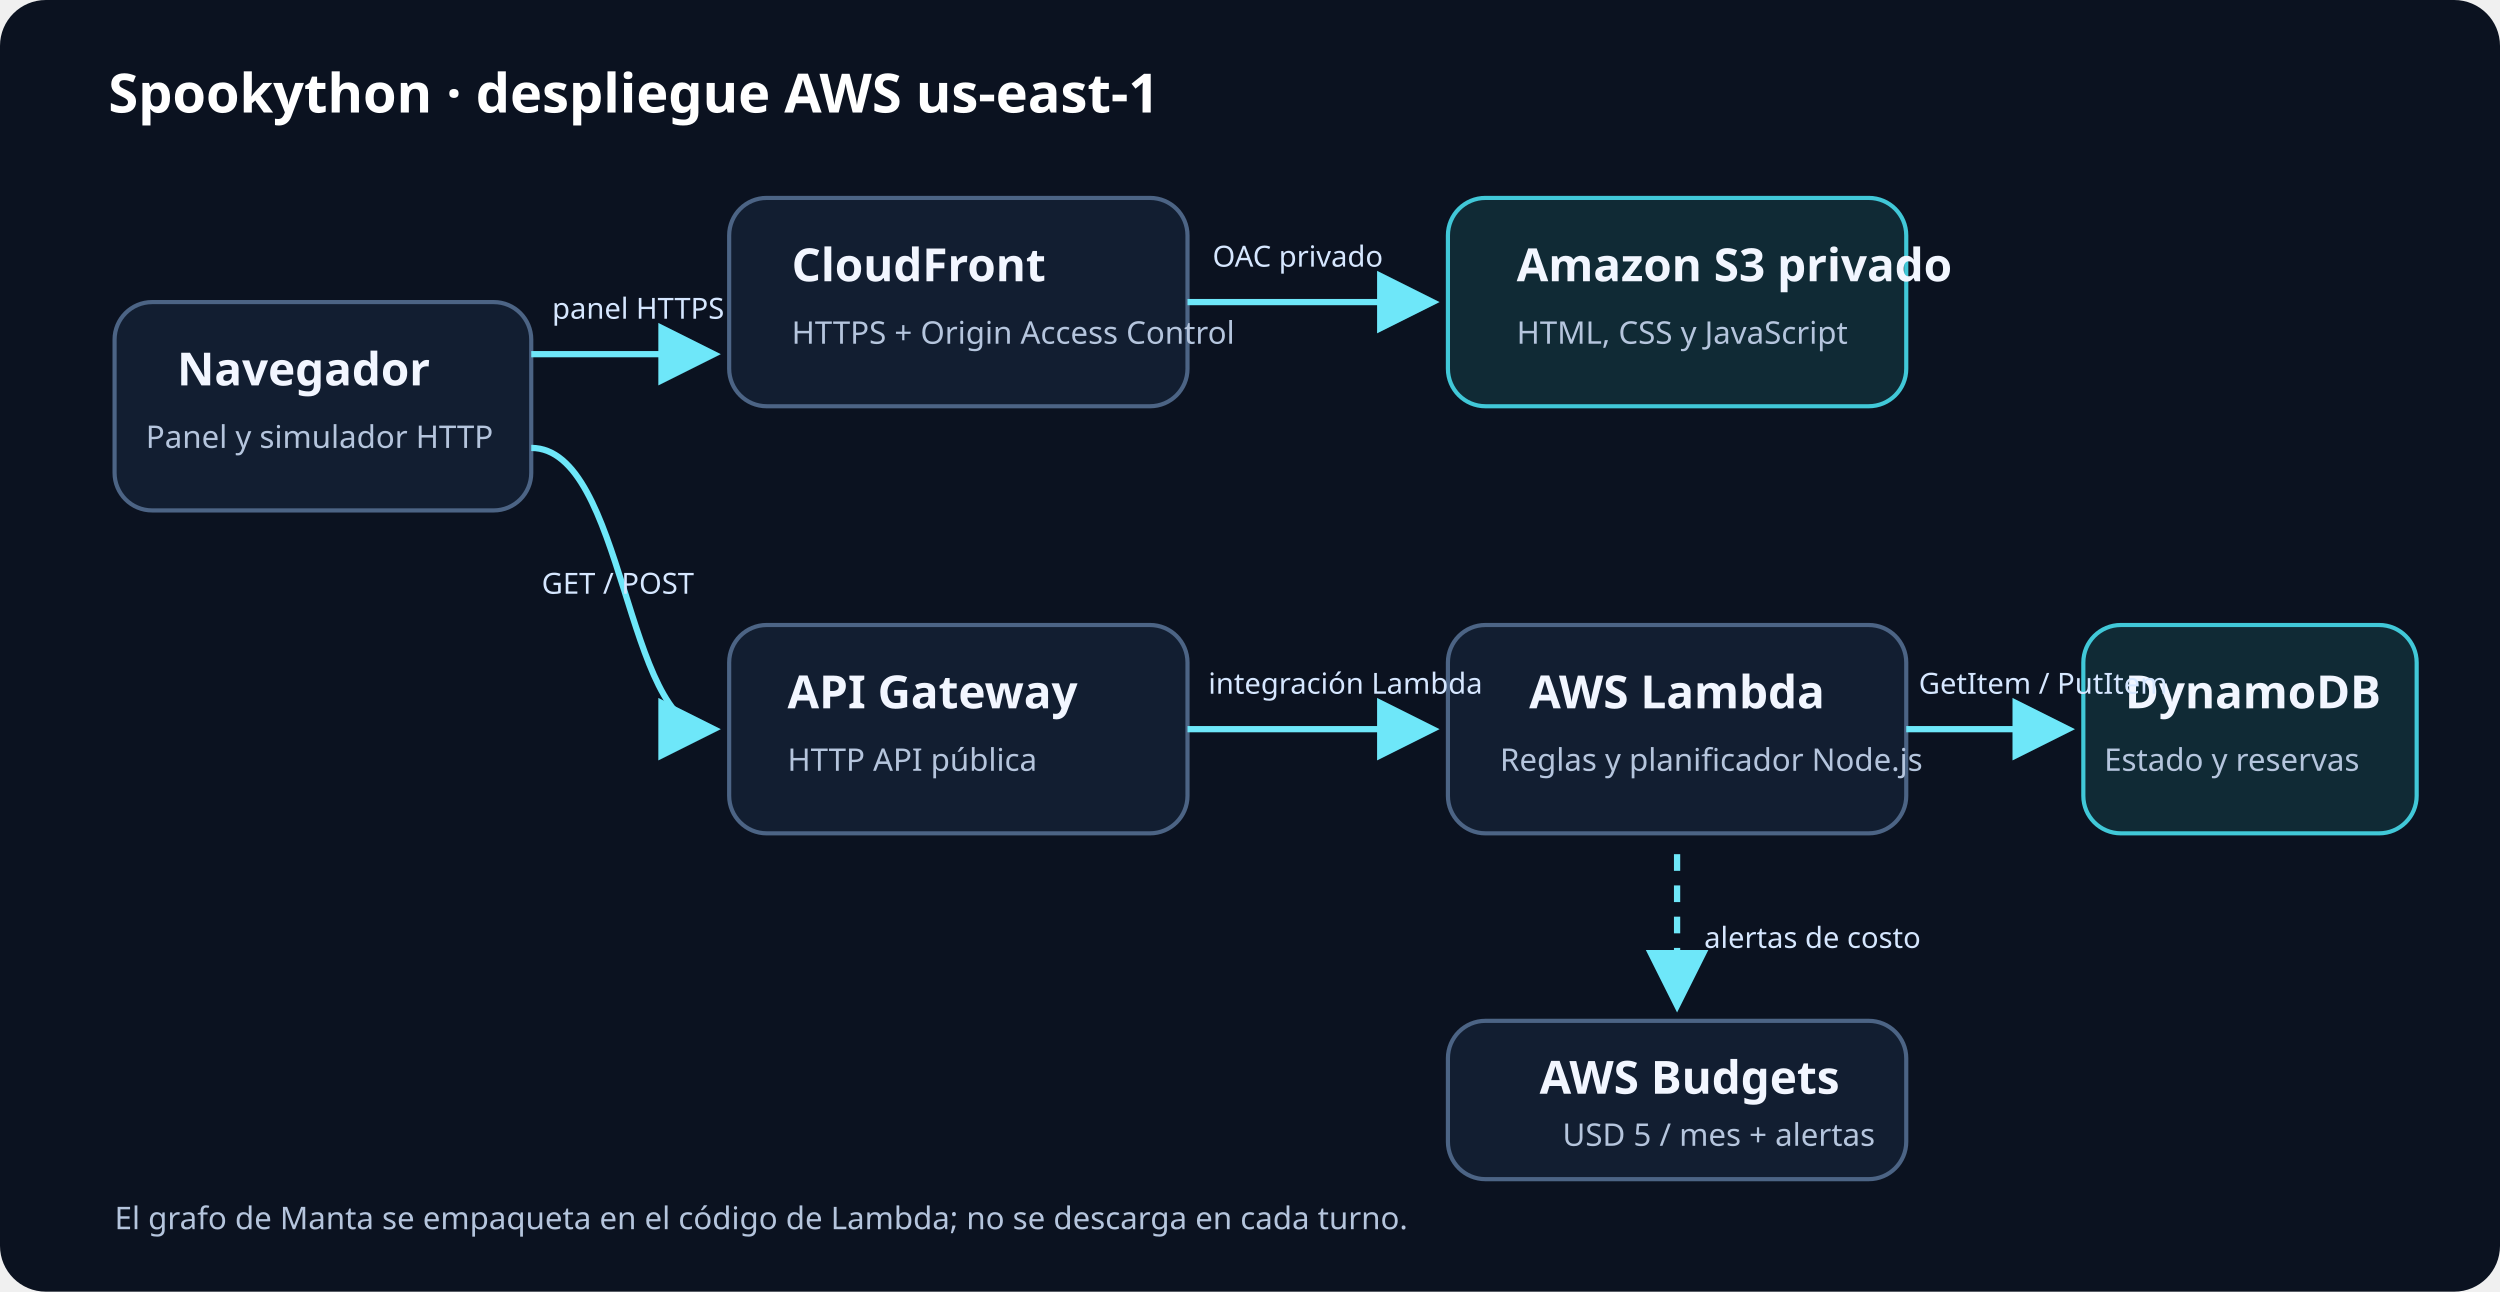
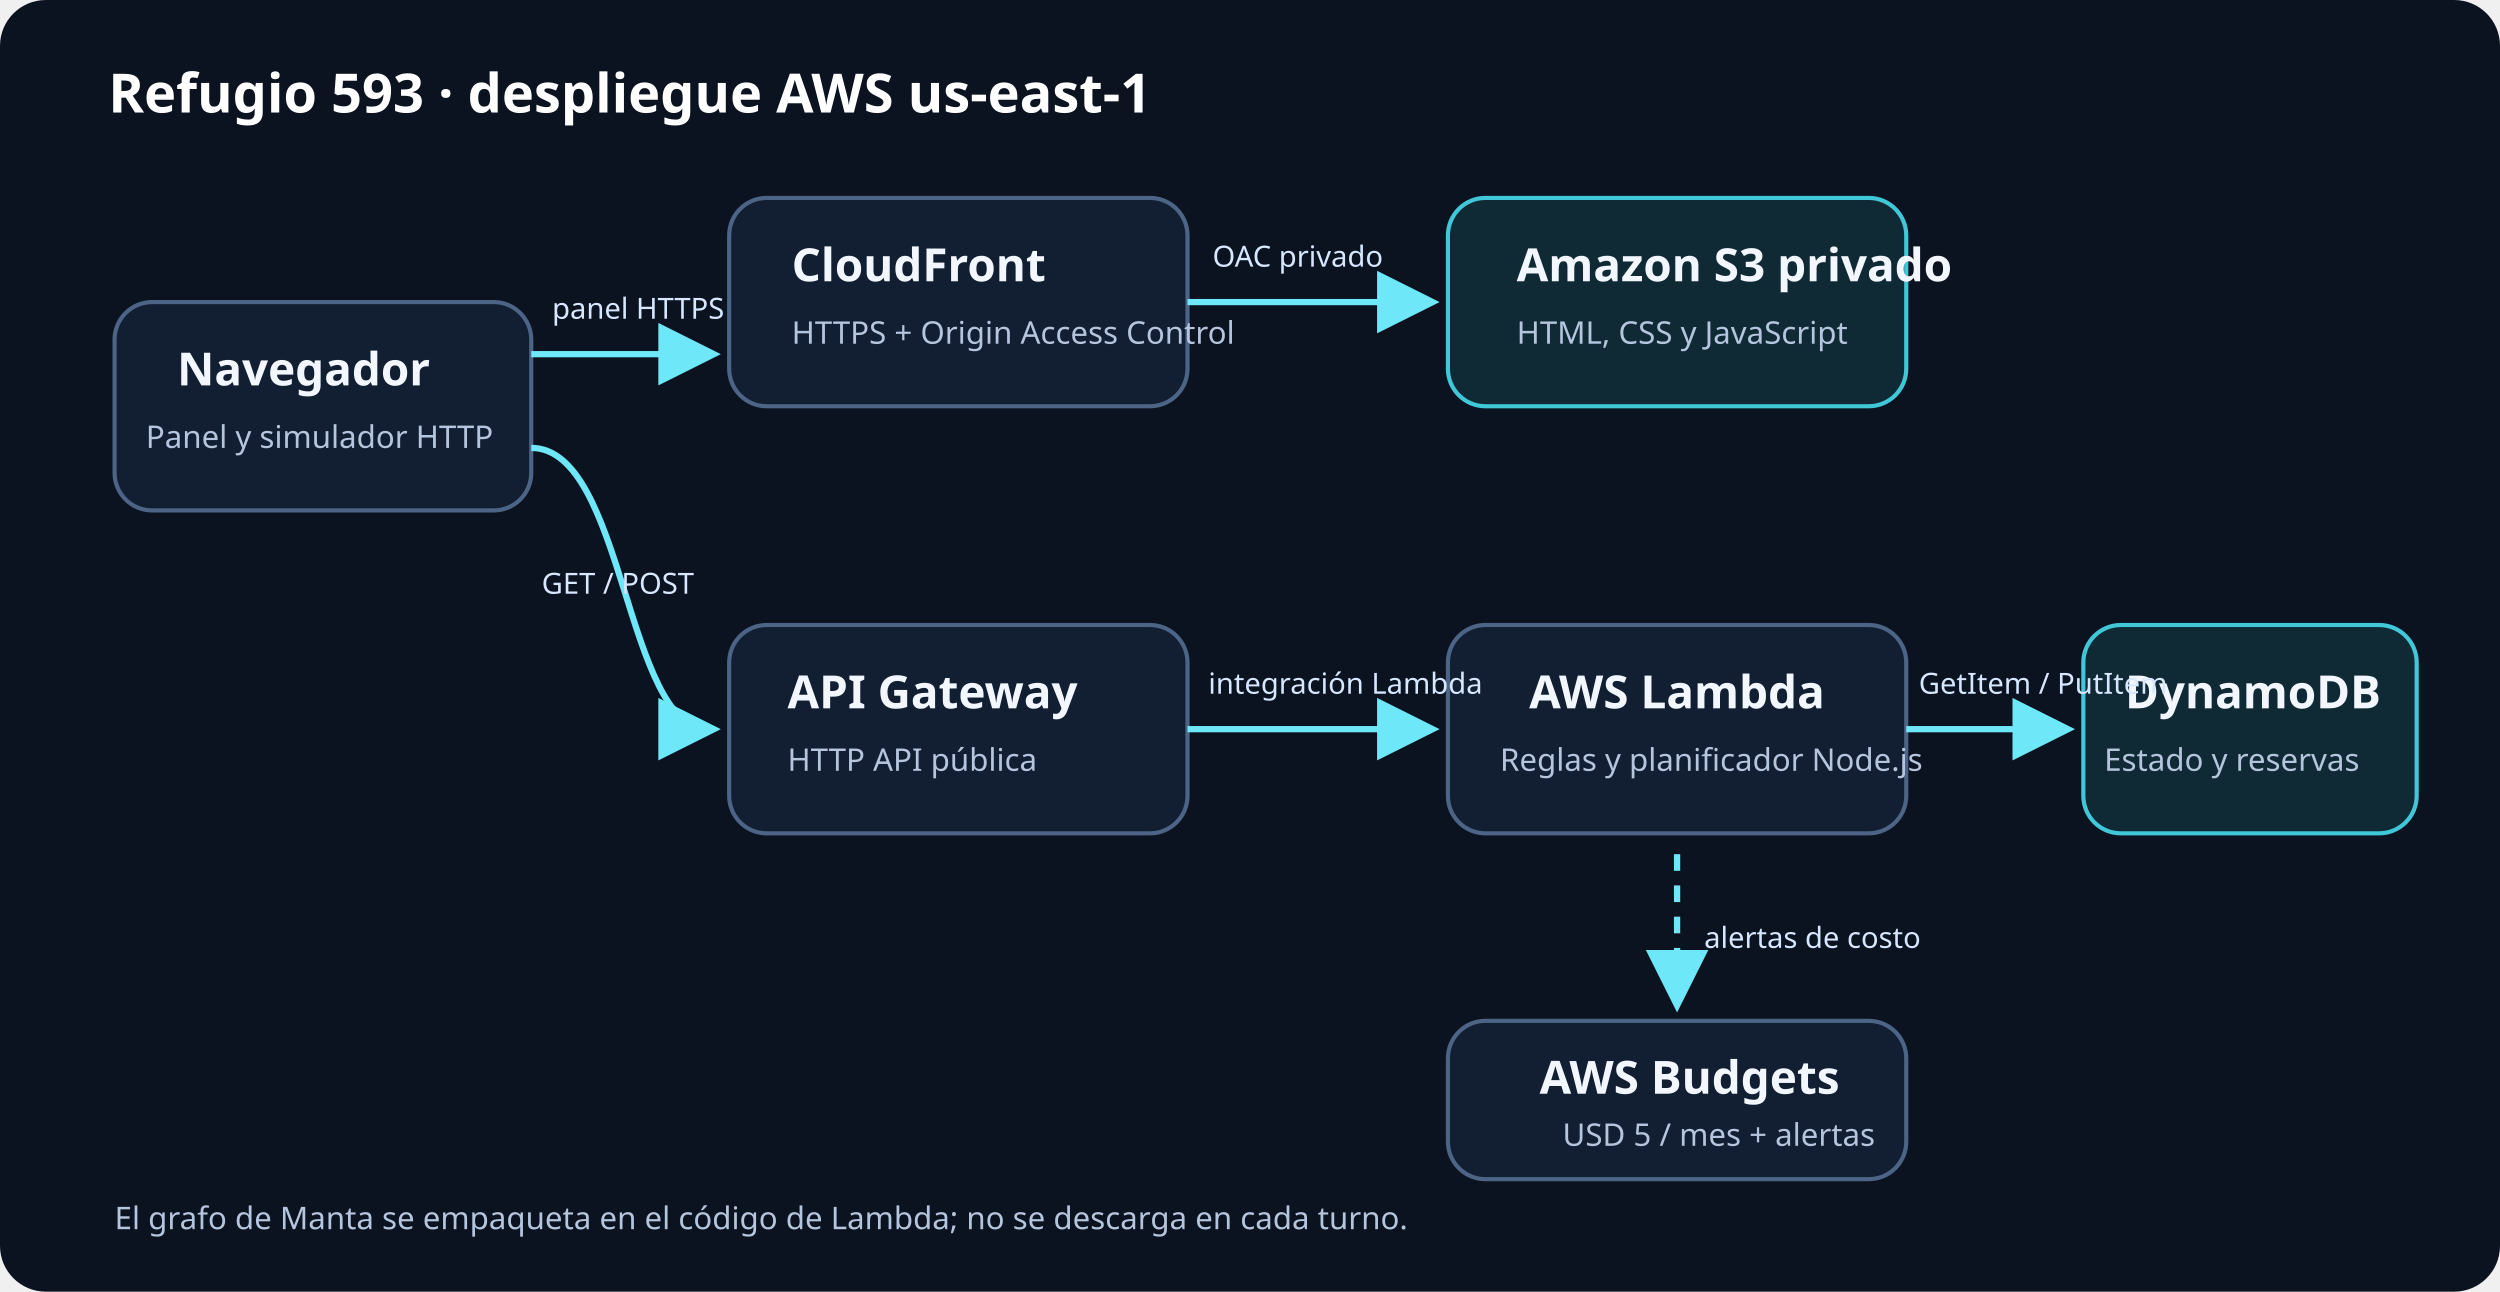
<svg xmlns="http://www.w3.org/2000/svg" viewBox="0 0 1200 620" role="img" aria-labelledby="title desc">
  <defs>
    <marker id="arrow" markerWidth="10" markerHeight="10" refX="8" refY="5" orient="auto">
      <path d="M0 0L10 5L0 10z" fill="#6ee7f9" />
    </marker>
    <style>
      .bg{fill:#0b1220}.box{fill:#121e31;stroke:#4c6485;stroke-width:2;rx:18}.db{fill:#102a35;stroke:#41c8d8;stroke-width:2}.title{font:700 22px system-ui,sans-serif;fill:#f2f6ff}.sub{font:15px system-ui,sans-serif;fill:#b5c5dd}.edge{fill:none;stroke:#6ee7f9;stroke-width:3;marker-end:url(#arrow)}.dashed{stroke-dasharray:8 7}.label{font:14px system-ui,sans-serif;fill:#d6e7ff}.top{font:700 26px system-ui,sans-serif;fill:#fff}
    </style>
  </defs>
  <rect class="bg" width="1200" height="620" rx="22" />
-   <text class="top" x="52" y="54">Spookython · despliegue AWS us-east-1</text>
+   <text class="top" x="52" y="54">Refugio 593 · despliegue AWS us-east-1</text>
  <rect class="box" x="55" y="145" width="200" height="100" />
  <text class="title" x="85" y="185">Navegador</text>
  <text class="sub" x="70" y="215">Panel y simulador HTTP</text>
  <rect class="box" x="350" y="95" width="220" height="100" />
  <text class="title" x="380" y="135">CloudFront</text>
  <text class="sub" x="380" y="165">HTTPS + Origin Access Control</text>
  <rect class="db" x="695" y="95" width="220" height="100" rx="18" />
  <text class="title" x="728" y="135">Amazon S3 privado</text>
  <text class="sub" x="728" y="165">HTML, CSS y JavaScript</text>
  <rect class="box" x="350" y="300" width="220" height="100" />
  <text class="title" x="378" y="340">API Gateway</text>
  <text class="sub" x="378" y="370">HTTP API pública</text>
  <rect class="box" x="695" y="300" width="220" height="100" />
  <text class="title" x="734" y="340">AWS Lambda</text>
  <text class="sub" x="720" y="370">Reglas y planificador Node.js</text>
  <rect class="db" x="1000" y="300" width="160" height="100" rx="18" />
  <text class="title" x="1020" y="340">DynamoDB</text>
  <text class="sub" x="1010" y="370">Estado y reservas</text>
  <rect class="box" x="695" y="490" width="220" height="76" />
  <text class="title" x="739" y="525">AWS Budgets</text>
  <text class="sub" x="750" y="550">USD 5 / mes + alertas</text>
  <path class="edge" d="M255 170H340" />
  <text class="label" x="265" y="153">panel HTTPS</text>
  <path class="edge" d="M570 145H685" />
  <text class="label" x="582" y="128">OAC privado</text>
  <path class="edge" d="M255 215C300 215 300 350 340 350" />
  <text class="label" x="260" y="285">GET / POST</text>
  <path class="edge" d="M570 350H685" />
  <text class="label" x="580" y="333">integración Lambda</text>
  <path class="edge" d="M915 350H990" />
  <text class="label" x="921" y="333">GetItem / PutItem</text>
  <path class="edge dashed" d="M805 410V480" />
  <text class="label" x="818" y="455">alertas de costo</text>
  <text class="sub" x="55" y="590">El grafo de Manta se empaqueta en el código de Lambda; no se descarga en cada turno.</text>
</svg>
